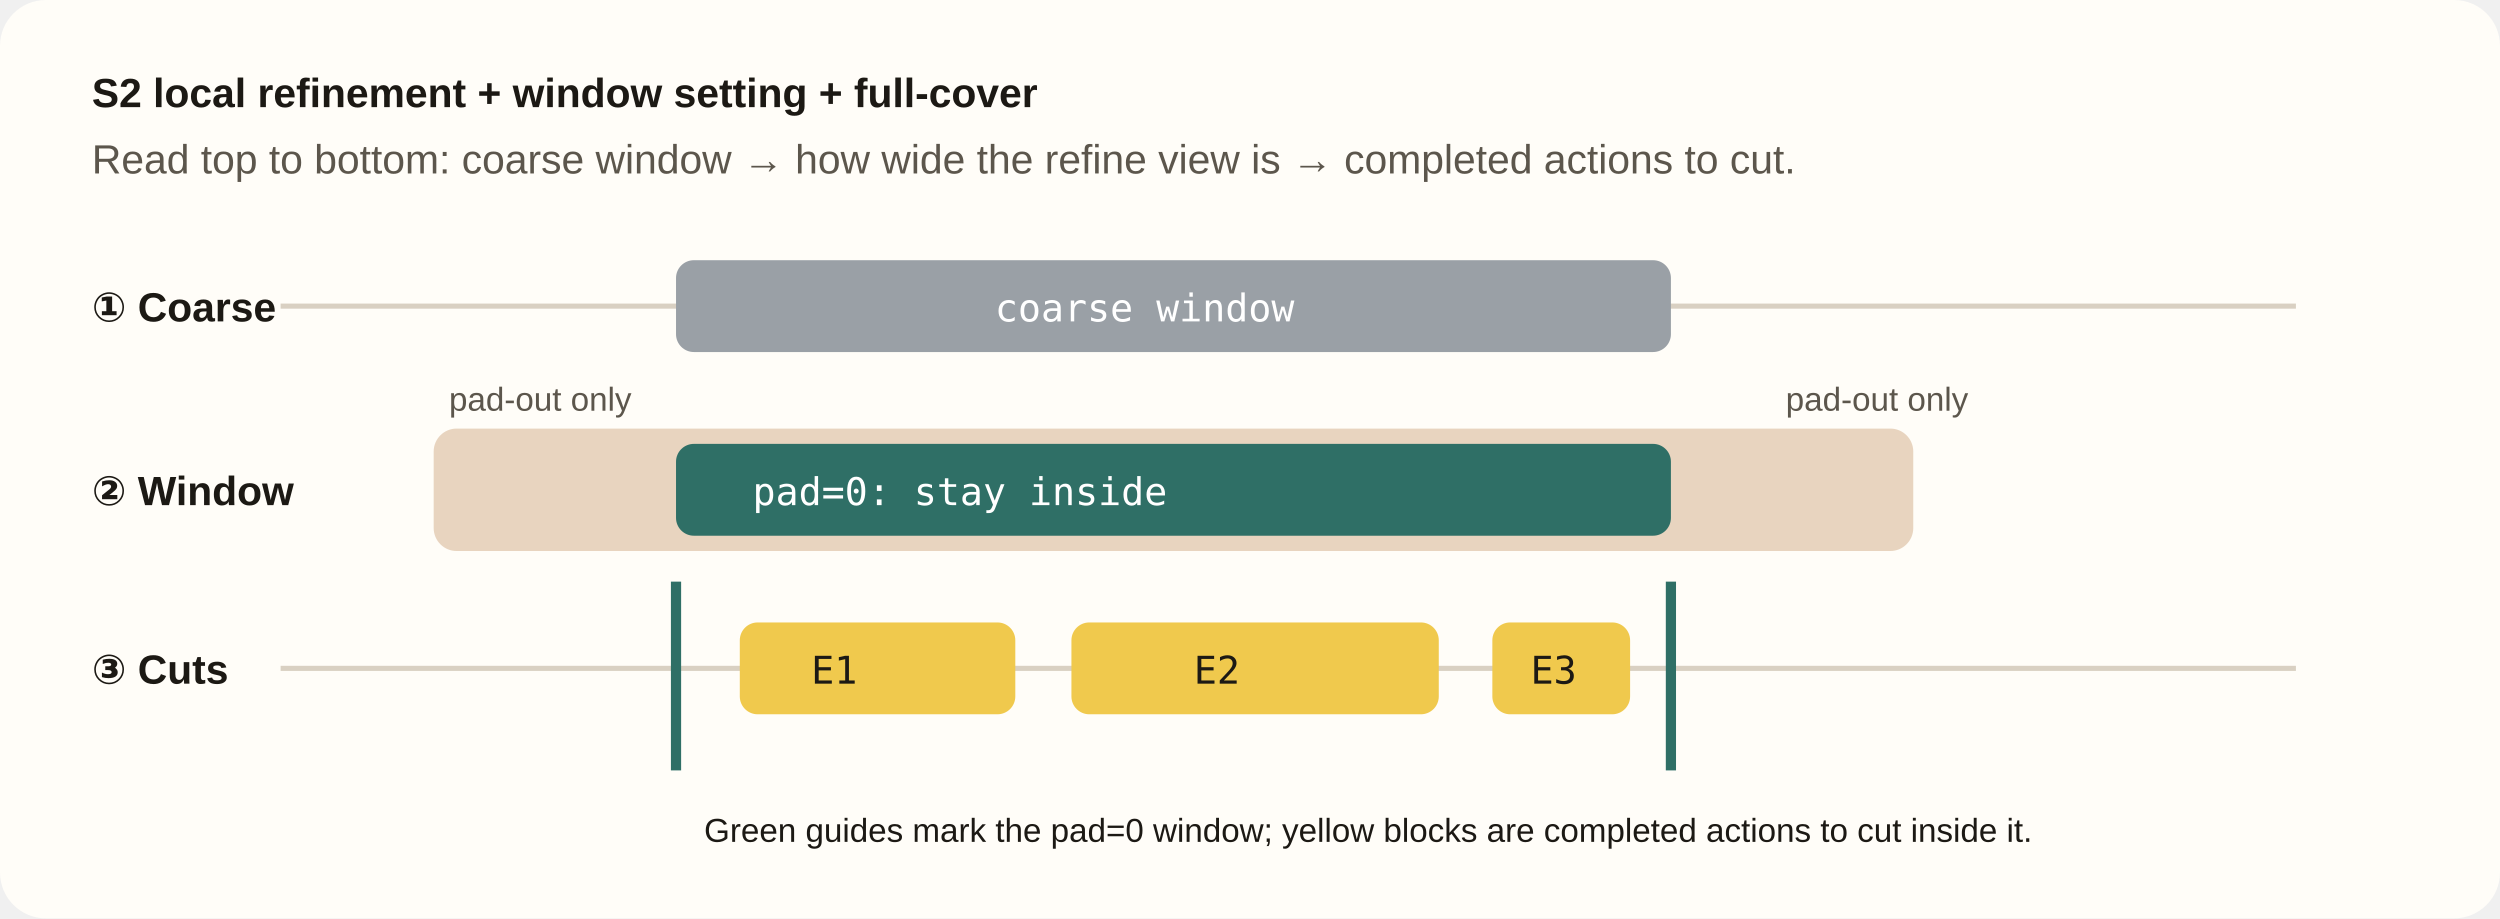
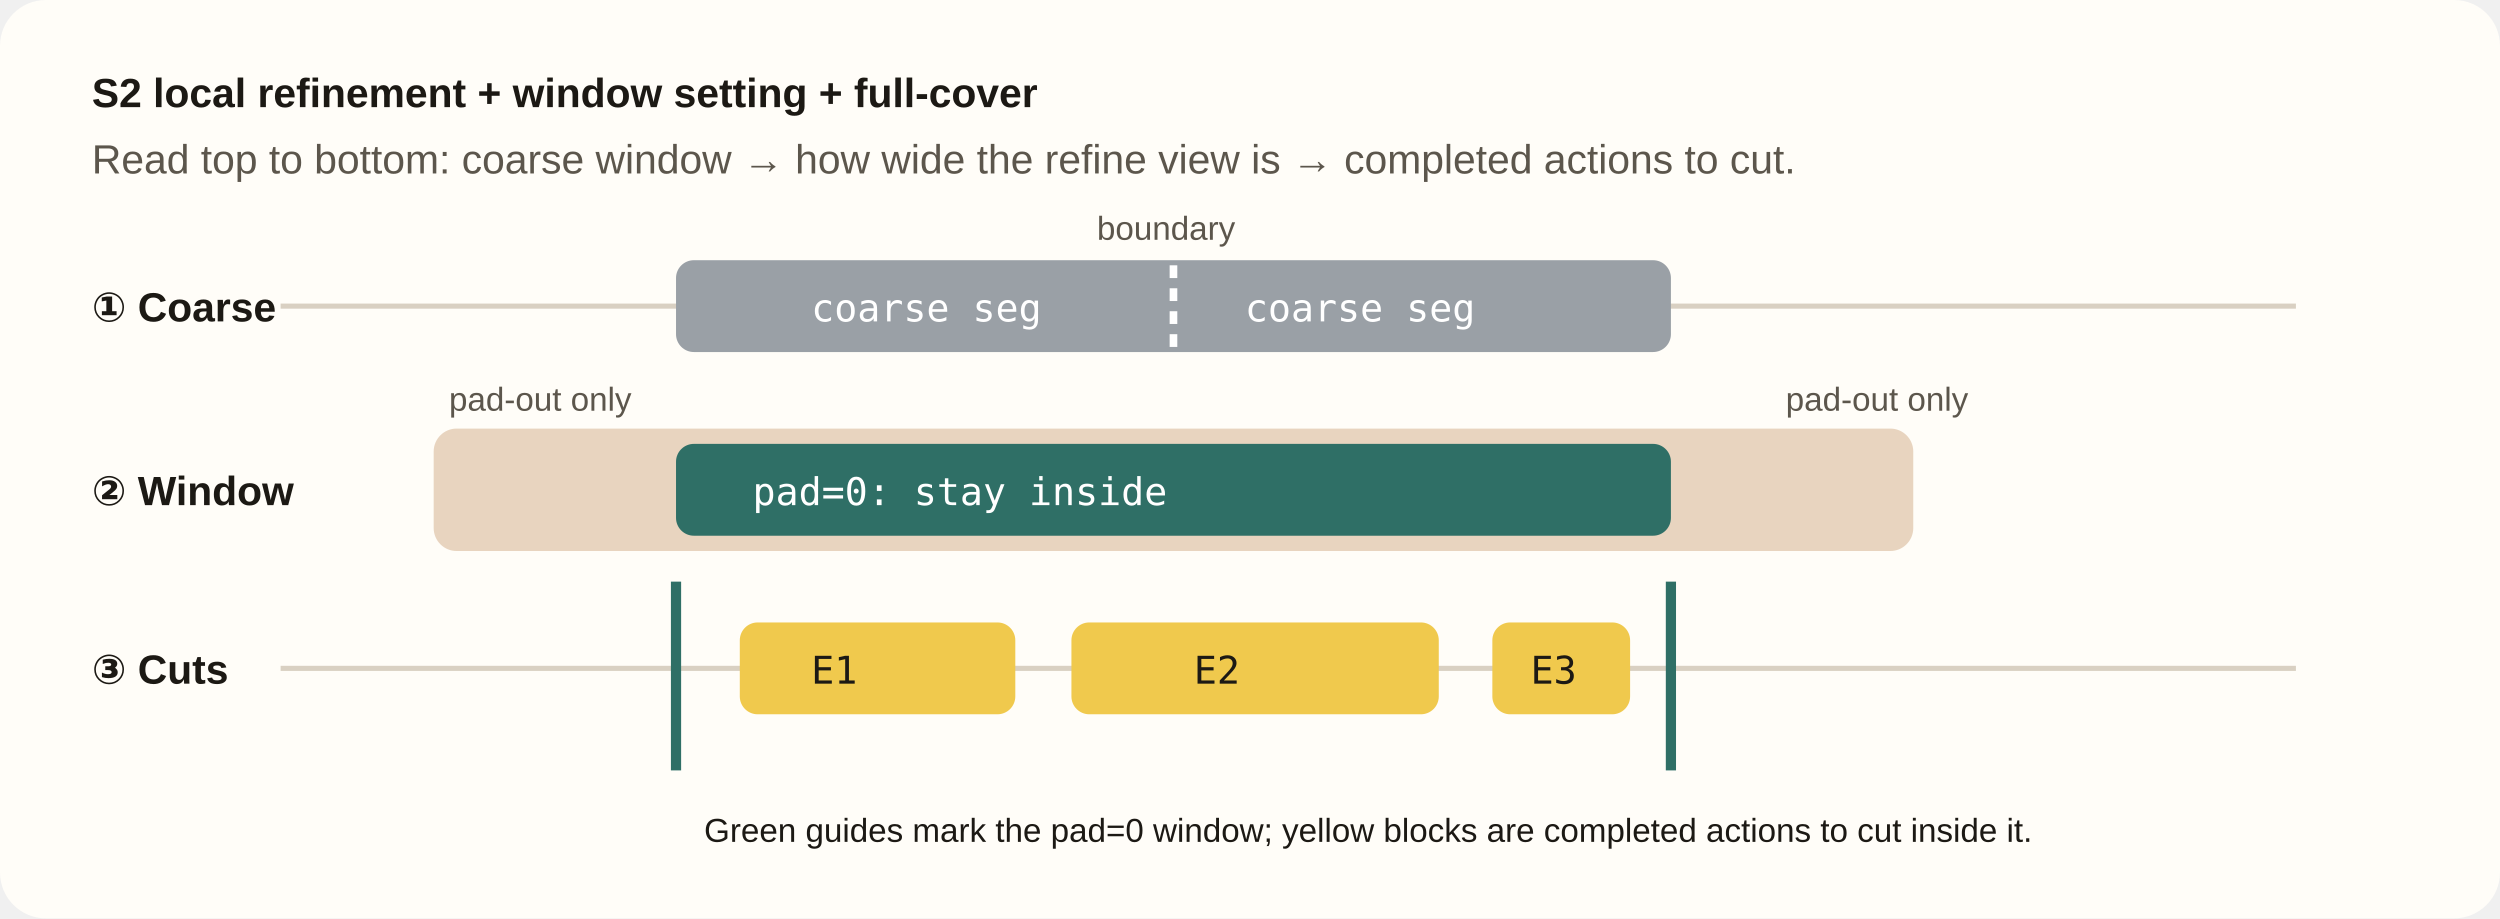
<svg xmlns="http://www.w3.org/2000/svg" viewBox="0 0 980 360" role="img" aria-labelledby="title desc">
  <defs>
    <style>
      .bg{fill:#fffdf8}.ink{fill:#1c1914}.muted{fill:#5c564c}.axis{stroke:#d9d0c2;stroke-width:2}.coarse{fill:#9aa0a6}
-       .pad{fill:#e8d4bf}.local{fill:#2f6f66}.event{fill:#f0c94d}
+       .pad{fill:#e8d4bf}.local{fill:#2f6f66}.event{fill:#f0c94d}.cut{stroke:#fff;stroke-width:3;stroke-dasharray:5 4}
      .txt{font:16px "IBM Plex Sans",Arial,sans-serif}.mono{font:15px "IBM Plex Mono",monospace}.small{font-size:13px}.label{font-weight:700}
    </style>
  </defs>
  <rect width="980" height="360" rx="18" class="bg" />
  <text x="36" y="42" class="txt label ink">S2 local refinement + window setting + full-cover</text>
  <text x="36" y="68" class="txt muted">Read top to bottom: coarse window → how wide the refine view is → completed actions to cut.</text>
  <line x1="110" y1="120" x2="900" y2="120" class="axis" />
  <text x="36" y="126" class="txt label ink">① Coarse</text>
  <rect x="265" y="102" width="390" height="36" rx="7" class="coarse" />
-   <text x="390" y="126" class="mono" fill="#fff">coarse window</text>
+   <line x1="460" y1="104" x2="460" y2="136" class="cut" />
+   <text x="318" y="126" class="mono" fill="#fff">coarse seg</text>
+   <text x="488" y="126" class="mono" fill="#fff">coarse seg</text>
+   <text x="430" y="94" class="txt small muted">boundary</text>
  <rect x="170" y="168" width="580" height="48" rx="9" class="pad" />
  <rect x="265" y="174" width="390" height="36" rx="7" class="local" />
  <text x="36" y="198" class="txt label ink">② Window</text>
  <text x="295" y="198" class="mono" fill="#fff">pad=0: stay inside</text>
  <text x="176" y="161" class="txt small muted">pad-out only</text>
  <text x="700" y="161" class="txt small muted">pad-out only</text>
  <text x="36" y="268" class="txt label ink">③ Cuts</text>
  <line x1="110" y1="262" x2="900" y2="262" class="axis" />
  <rect x="290" y="244" width="108" height="36" rx="7" class="event" />
  <text x="318" y="268" class="mono ink">E1</text>
  <rect x="420" y="244" width="144" height="36" rx="7" class="event" />
  <text x="468" y="268" class="mono ink">E2</text>
  <rect x="585" y="244" width="54" height="36" rx="7" class="event" />
  <text x="600" y="268" class="mono ink">E3</text>
  <path d="M265 228v74M655 228v74" stroke="#2f6f66" stroke-width="4" />
  <text x="276" y="330" class="txt small ink">Green guides mark the pad=0 window; yellow blocks are completed actions to cut inside it.</text>
</svg>
